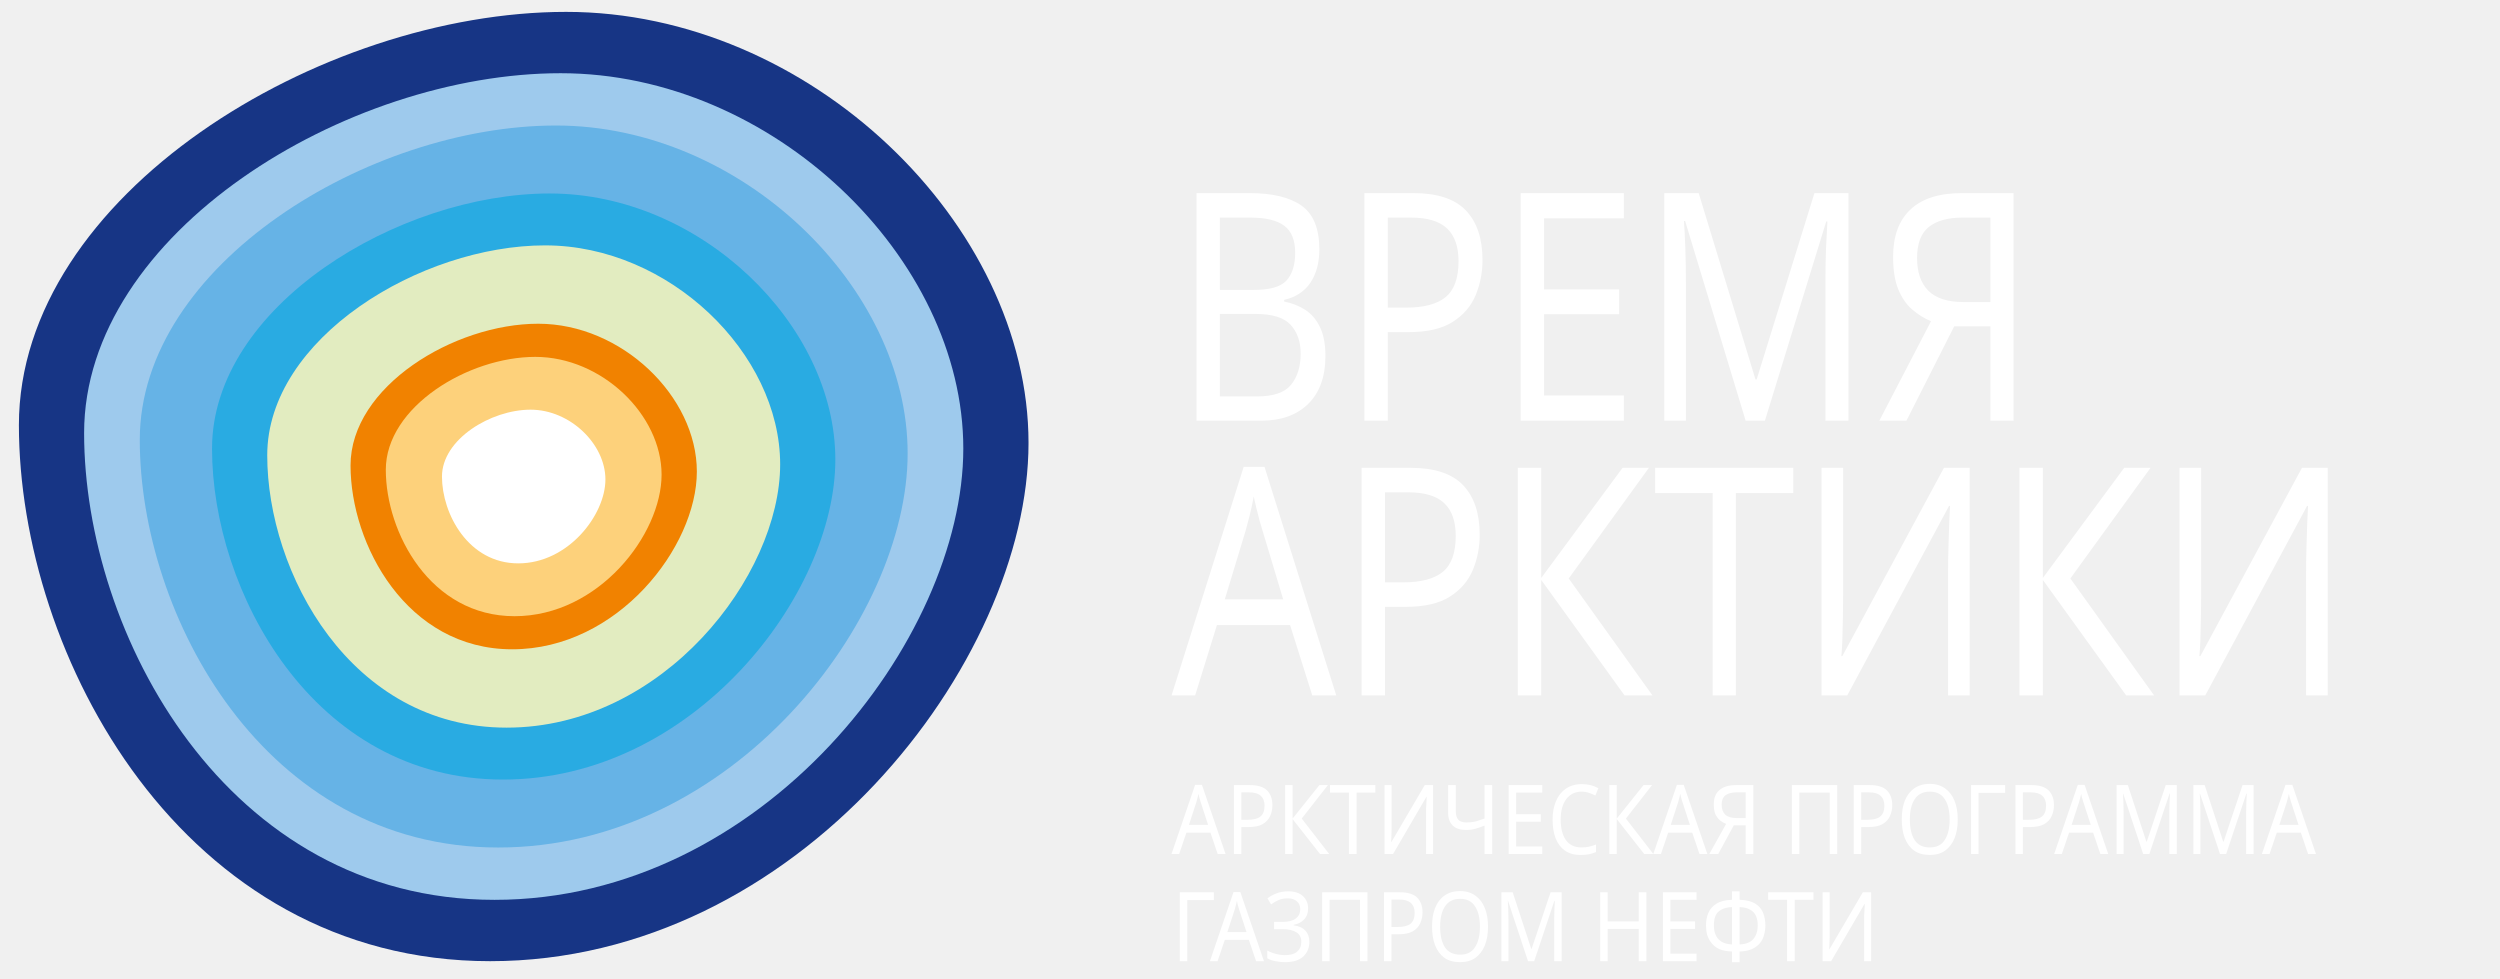
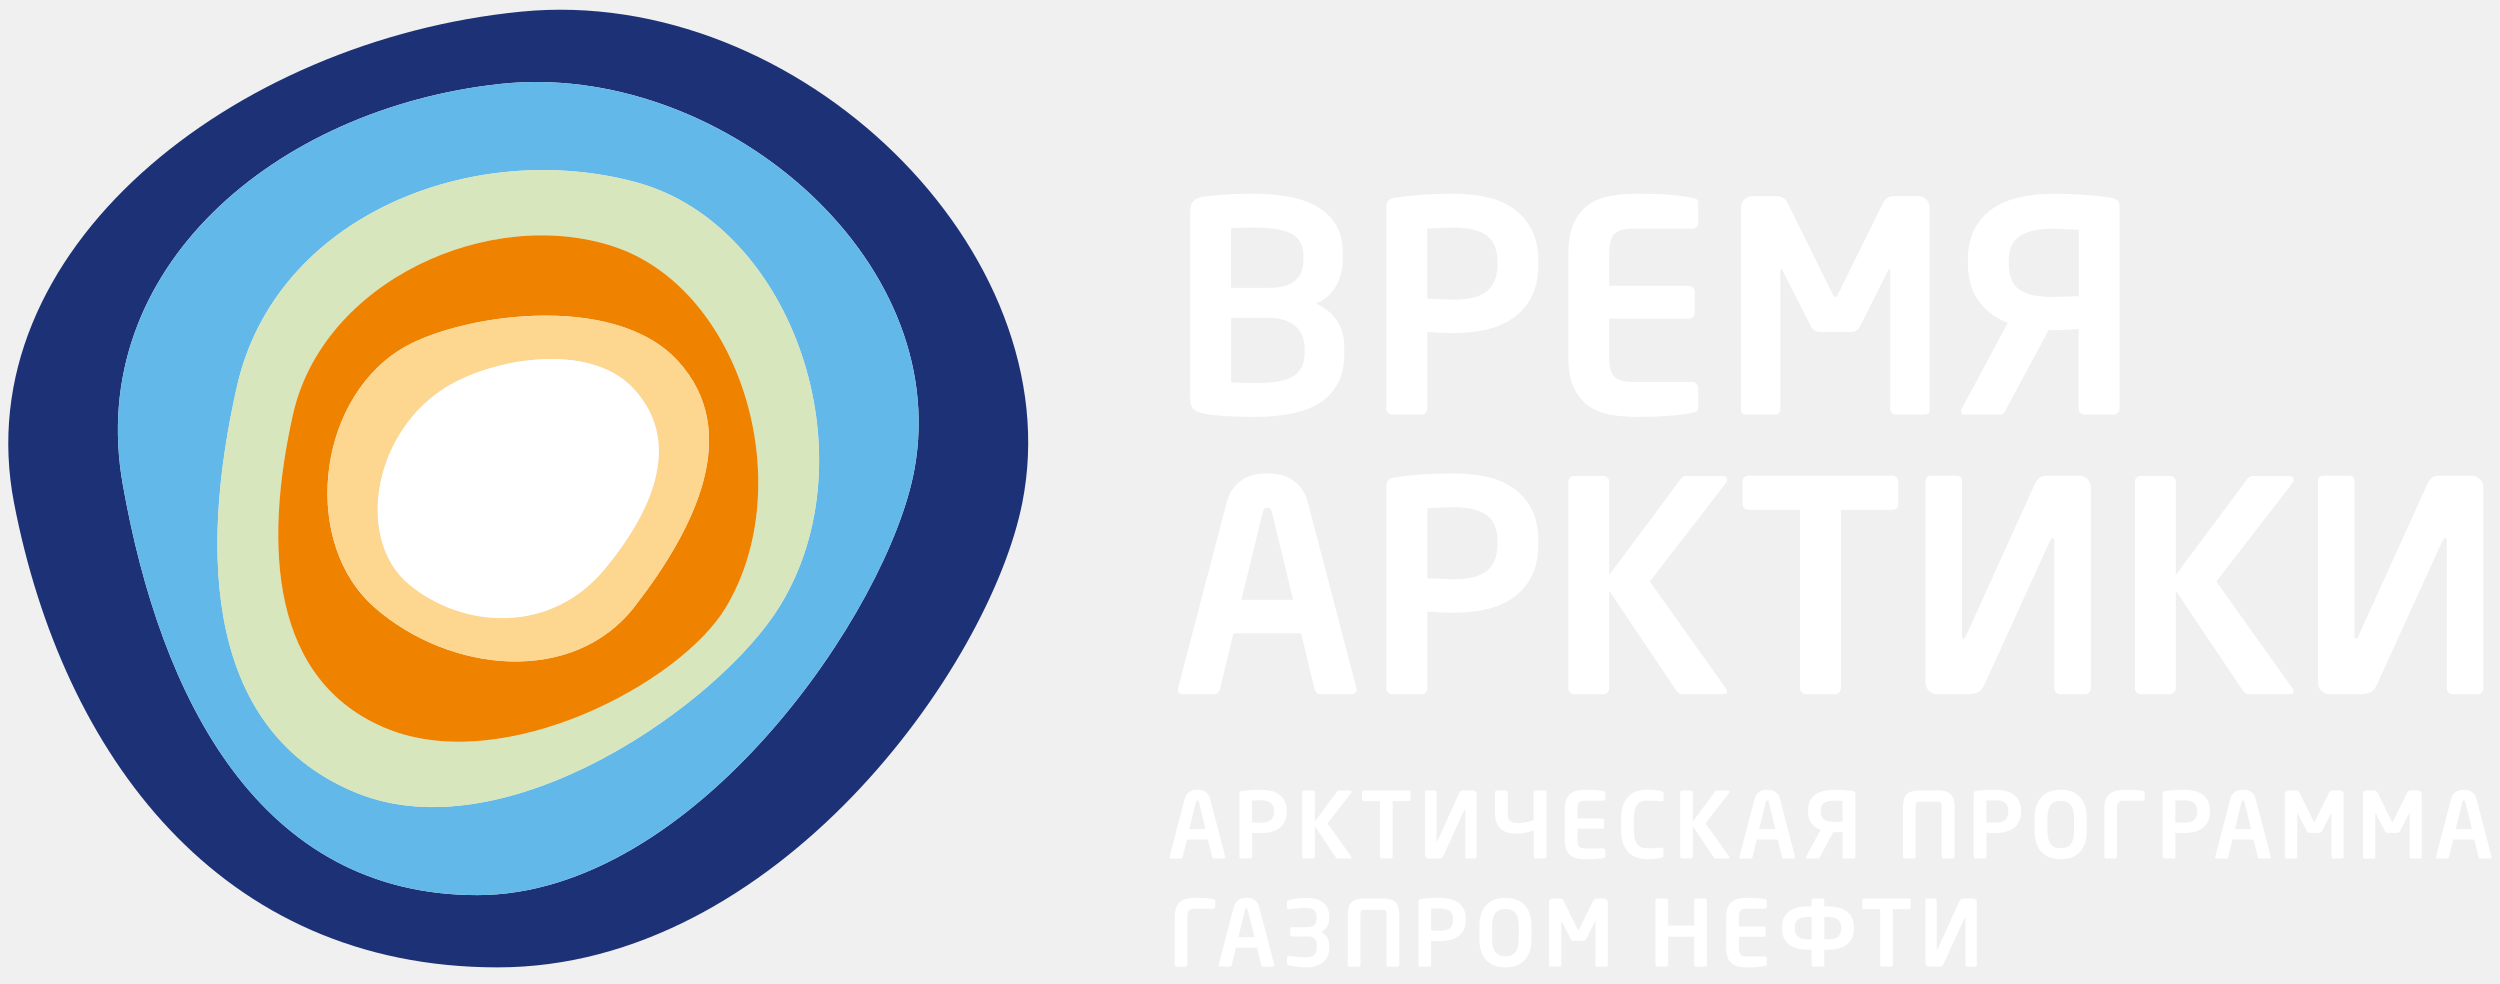
- <svg xmlns="http://www.w3.org/2000/svg" width="161" height="63" viewBox="-1.217 -0.765 161 63" enable-background="new -1.217 -0.765 161 63">
-   <path fill="#173585" d="M35.243 0C50.923 0 65.02 13.665 65.02 27.763c0 14.097-14.817 33.372-34.668 33.372C10.502 61.135 0 41.428 0 26.61S19.42 0 35.243 0z" />
-   <path fill="#9ECAED" d="M34.89 3.95c13.654 0 25.93 11.898 25.93 24.175 0 12.275-12.903 29.06-30.19 29.06-17.286 0-26.43-17.16-26.43-30.062C4.2 14.22 21.11 3.95 34.89 3.95z" />
-   <path fill="#66B3E6" d="M34.588 7.318c11.925 0 22.647 10.394 22.647 21.115S45.965 53.815 30.87 53.815c-15.1 0-23.085-14.988-23.085-26.257s14.77-20.24 26.803-20.24z" />
-   <path fill="#29ABE2" d="M34.197 11.696c9.68 0 18.382 8.437 18.382 17.14 0 8.702-9.147 20.603-21.403 20.603-12.255 0-18.738-12.167-18.738-21.314s11.988-16.43 21.757-16.43z" />
-   <path fill="#E2ECC0" d="M33.898 15.038c7.965 0 15.127 6.942 15.127 14.104 0 7.16-7.527 16.953-17.612 16.953-10.084 0-15.42-10.01-15.42-17.538 0-7.526 9.866-13.52 17.905-13.52z" />
-   <path fill="#F18200" d="M33.447 20.083c5.378 0 10.213 4.687 10.213 9.522S38.578 41.05 31.77 41.05c-6.81 0-10.412-6.76-10.412-11.84s6.662-9.127 12.09-9.127z" />
-   <path fill="#FDD17B" d="M33.256 22.218c4.283 0 8.133 3.732 8.133 7.583s-4.048 9.117-9.47 9.117c-5.422 0-8.29-5.383-8.29-9.43 0-4.048 5.304-7.27 9.626-7.27z" />
-   <path fill="#fff" d="M32.952 25.618c2.54 0 4.82 2.213 4.82 4.495s-2.398 5.403-5.612 5.403-4.914-3.19-4.914-5.59c0-2.398 3.144-4.308 5.706-4.308z" />
-   <text transform="matrix(.81 0 0 1 74.231 26.327)" fill="#fff" font-family="'Geometria-Medium'" font-size="20.537">ВРЕМЯ</text>
-   <text transform="matrix(.877 0 0 1 74.228 54.232)" fill="#fff" font-family="'Geometria-Medium'" font-size="6.218">АРКТИЧЕСКАЯ ПРОГРАММА</text>
-   <text transform="matrix(.877 0 0 1 74.228 61.136)" fill="#fff" font-family="'Geometria-Medium'" font-size="6.218">ГАЗПРОМ НЕФТИ</text>
-   <text transform="matrix(.81 0 0 1 74.231 44.019)" fill="#fff" font-family="'Geometria-Medium'" font-size="20.537">АРКТИКИ</text>
+ <svg xmlns="http://www.w3.org/2000/svg" width="122" height="48" viewBox="-0.405 -0.474 122 48" enable-background="new -0.405 -0.474 122 48">
+   <path fill="#1D3176" d="M25.025.094C10.985 1.476-2.097 11.75.28 24.07c2.37 12.266 10.016 22.664 23.602 22.664 13.587 0 24.01-14.664 25.6-22.664C51.92 11.816 38.543-1.235 25.026.094zm19.193 22.344c-1.242 6.83-10.727 20.77-21.337 20.77S7.434 33.628 5.585 23.16C3.727 12.647 13.054 4.8 24.02 3.62 34.58 2.484 46.123 11.98 44.22 22.438z" />
+   <path fill="#62B9E9" d="M24.02 3.62C13.056 4.8 3.728 12.647 5.584 23.16c1.85 10.47 6.686 20.048 17.297 20.048 10.61 0 20.095-13.94 21.337-20.77C46.122 11.98 34.577 2.484 24.02 3.62zm13.64 25.467c-2.924 4.772-13.32 12.097-20.64 9.142-7.318-2.957-7.755-11.482-5.863-19.844 1.9-8.397 11.602-12.124 19.52-9.954 7.626 2.088 11.46 13.346 6.982 20.655z" />
+   <path fill="#D7E6BC" d="M30.678 8.432c-7.92-2.17-17.622 1.557-19.52 9.954C9.264 26.746 9.7 35.273 17.02 38.23c7.32 2.954 17.715-4.37 20.64-9.143 4.476-7.31.643-18.567-6.982-20.655zm4.326 20.754c-2.23 3.7-10.8 8.212-16.5 5.91-5.7-2.302-6.06-8.893-4.608-15.352 1.458-6.487 9.55-10.182 15.63-8.193 6.236 2.042 9.103 11.623 5.478 17.636z" />
+   <path fill="#EF8300" d="M29.525 11.55c-6.078-1.987-14.17 1.707-15.63 8.194-1.45 6.46-1.09 13.05 4.61 15.353 5.7 2.3 14.268-2.21 16.5-5.91 3.624-6.014.757-15.595-5.48-17.636zm1.042 17.577c-2.994 3.864-9.012 3.256-12.688.05-3.54-3.086-2.9-9.94 1.2-12.563 2.677-1.71 10.42-2.937 13.59.52 3.172 3.454.877 8.145-2.103 11.993z" />
+   <path fill="#FDD690" d="M19.08 16.614c-4.1 2.622-4.738 9.477-1.2 12.562 3.675 3.207 9.692 3.815 12.687-.05 2.98-3.847 5.275-8.538 2.104-11.993-3.17-3.455-10.913-2.23-13.59-.52zm10.028 10.68c-2.65 3.21-6.932 2.92-9.554.748-2.525-2.09-1.86-7.115 1.56-9.46 2.23-1.528 7.205-2.48 9.414-.076 2.207 2.404 1.22 5.59-1.42 8.787z" />
+   <path fill="#fff" d="M21.113 18.583c-3.42 2.344-4.084 7.368-1.56 9.46 2.623 2.172 6.903 2.46 9.555-.75 2.64-3.196 3.627-6.383 1.42-8.787-2.21-2.405-7.182-1.452-9.415.077zM65.197 16.77c0 .576-.103 1.058-.31 1.45-.204.393-.494.71-.87.954-.38.245-.834.422-1.37.53-.534.11-1.136.166-1.804.166-.583 0-1.085-.015-1.51-.043-.425-.028-.748-.067-.967-.115-.24-.047-.413-.12-.523-.222-.11-.102-.165-.285-.165-.553v-9.04c0-.257.05-.44.15-.552.1-.11.266-.184.495-.222.19-.03.497-.06.917-.094.42-.034.912-.05 1.475-.05.65 0 1.244.05 1.783.15.54.1 1.005.264 1.396.494.39.23.693.527.91.896.214.37.32.826.32 1.37v.288c0 .48-.107.91-.326 1.3s-.547.675-.983.867c.437.19.776.467 1.02.824.24.358.362.81.362 1.355v.246zm-1.994-4.762c0-.497-.185-.85-.553-1.06-.368-.212-1.012-.317-1.93-.317-.17 0-.352.004-.538.01-.187.003-.356.01-.51.02v2.912h1.822c.336 0 .612-.036.833-.107.22-.07.395-.17.523-.294.13-.124.22-.27.273-.437.052-.167.078-.342.078-.524v-.202zm.058 4.55c0-.202-.028-.394-.086-.574-.058-.182-.156-.343-.294-.48-.14-.14-.32-.252-.546-.338-.226-.087-.504-.13-.84-.13h-1.82v3.157c.17 0 .372.005.6.015s.42.014.574.014c.46 0 .842-.028 1.148-.085.307-.058.553-.148.738-.273.187-.124.32-.28.402-.467.08-.186.123-.403.123-.652v-.188zM74.666 12.425c0 .63-.11 1.162-.338 1.592-.225.43-.527.777-.906 1.04-.38.264-.817.45-1.315.56-.5.11-1.026.166-1.583.166-.19 0-.413-.008-.662-.02-.248-.016-.455-.027-.618-.037v3.745c0 .078-.026.145-.08.202-.05.057-.116.085-.192.085h-1.435c-.077 0-.144-.028-.2-.085-.06-.058-.088-.124-.088-.2V9.597c0-.144.04-.246.122-.308.082-.063.193-.104.338-.123.374-.057.805-.103 1.293-.136.49-.032.997-.05 1.525-.05.555 0 1.082.053 1.58.16.498.103.938.286 1.315.543.38.26.68.6.905 1.026.227.425.338.953.338 1.585v.13zm-1.995-.13c0-.602-.18-1.03-.536-1.283-.36-.254-.897-.38-1.614-.38-.077 0-.175.002-.294.007-.12.003-.242.01-.366.014l-.352.014c-.11.006-.198.013-.266.02v3.416c.058 0 .146.002.266.007l.373.016.374.014c.12.006.208.008.266.008.774 0 1.327-.144 1.657-.43s.494-.72.494-1.292v-.13zM82.408 19.585c-.044.037-.117.066-.223.086-.115.02-.242.04-.38.065-.14.023-.312.044-.517.064-.206.018-.455.034-.746.05-.292.014-.654.02-1.084.02-.47 0-.904-.038-1.308-.115-.403-.075-.753-.223-1.053-.438-.298-.216-.534-.514-.708-.896-.175-.383-.26-.88-.26-1.492V11.92c0-.612.085-1.108.26-1.49s.41-.683.707-.898c.3-.215.65-.36 1.053-.438.403-.076.84-.114 1.308-.114.43 0 .792.007 1.084.02.29.015.54.03.746.05.205.02.377.042.517.065.138.024.265.046.38.064.105.02.18.048.223.086.043.038.064.11.064.215v.92c0 .076-.03.143-.087.2s-.124.086-.2.086h-2.928c-.42 0-.715.086-.883.26-.167.17-.25.496-.25.975v1.55h3.89c.075 0 .142.03.2.086.057.058.085.125.085.2v1.034c0 .077-.03.144-.087.2s-.124.086-.2.086h-3.89v1.852c0 .48.084.803.25.976.17.173.463.26.884.26h2.928c.076 0 .143.027.2.084.058.06.087.126.087.202v.918c0 .107-.02.18-.064.217zM93.69 19.706c-.047.034-.104.05-.17.05h-1.45c-.066 0-.12-.028-.164-.085-.043-.057-.065-.123-.065-.2v-6.672c0-.096-.013-.144-.042-.144-.01 0-.034.028-.07.087l-1.378 2.74c-.05.076-.113.137-.194.18s-.17.064-.266.064h-1.448c-.096 0-.185-.02-.266-.064-.082-.043-.146-.104-.193-.18l-1.393-2.74c-.04-.058-.063-.086-.072-.086-.027 0-.043.048-.043.144v6.672c0 .077-.02.144-.064.2-.042.058-.097.086-.163.086h-1.45c-.066 0-.124-.016-.17-.05-.05-.033-.073-.088-.073-.165V9.67c0-.162.054-.3.164-.41.11-.11.246-.164.41-.164h1.176c.115 0 .22.03.315.093.095.062.166.145.215.25L89 13.83c.038.067.066.118.086.15s.043.052.072.052.053-.018.07-.05c.022-.034.05-.085.088-.15l2.166-4.392c.048-.105.12-.188.215-.252.096-.062.2-.093.316-.093h1.176c.162 0 .298.055.41.165.108.11.163.247.163.408v9.872c0 .078-.024.133-.072.166zM95.298 19.585c0-.05.01-.087.03-.115l2.25-4.19c-.597-.23-1.07-.583-1.423-1.062s-.527-1.1-.527-1.865v-.128c0-.613.112-1.128.338-1.543.225-.416.525-.75.903-.998.377-.248.814-.428 1.312-.537.496-.11 1.023-.165 1.578-.165.525 0 1.033.017 1.52.05.487.033.92.08 1.292.136.143.02.255.06.336.123.082.063.123.165.123.31v9.87c0 .078-.028.145-.085.202-.06.057-.125.085-.2.085h-1.437c-.076 0-.14-.028-.193-.085-.053-.058-.08-.124-.08-.2v-3.89c-.16.01-.365.02-.613.036s-.467.02-.658.02h-.2l-2.057 3.833c-.038.078-.077.145-.114.202-.04.057-.096.085-.173.085h-1.75c-.114 0-.172-.058-.172-.172zm2.325-7.232c0 .63.172 1.066.515 1.307.343.238.886.357 1.628.357.06 0 .146-.002.266-.006l.37-.015.373-.014c.118-.004.206-.007.264-.007v-3.228c-.068-.01-.155-.017-.265-.02l-.35-.016-.365-.016c-.12-.005-.217-.007-.294-.007-.714 0-1.248.12-1.605.36-.358.236-.536.63-.536 1.176v.13zM65.8 33.158c0 .077-.025.137-.072.18-.05.044-.11.064-.187.064h-1.52c-.066 0-.125-.023-.173-.07-.048-.05-.08-.107-.1-.174l-.66-2.727h-3.3l-.66 2.728c-.02.066-.053.124-.1.173-.05.05-.106.072-.174.072h-1.52c-.078 0-.14-.02-.187-.065-.048-.042-.07-.102-.07-.18 0-.008 0-.018.005-.027s.008-.024.008-.043l2.353-8.996c.087-.334.212-.597.374-.788.163-.19.337-.338.524-.438.187-.1.377-.166.573-.194.196-.028.372-.043.525-.043s.327.015.524.043c.194.028.386.094.572.194.187.1.36.246.523.438s.287.454.373.79l2.353 8.995c0 .02.003.033.01.043.007.01.01.02.01.028zm-4.133-8.623c-.02-.086-.043-.146-.072-.18-.027-.032-.08-.05-.157-.05s-.13.018-.157.05c-.028.034-.052.094-.07.18l-1.034 4.26H62.7l-1.033-4.26zM74.666 26.07c0 .632-.11 1.162-.338 1.593-.225.43-.526.777-.906 1.04-.38.264-.817.45-1.315.56-.5.11-1.026.165-1.583.165-.19 0-.412-.007-.662-.02-.248-.016-.455-.026-.617-.037v3.746c0 .077-.027.144-.08.2-.052.058-.117.087-.193.087h-1.435c-.077 0-.144-.03-.2-.086-.06-.058-.088-.124-.088-.2v-9.872c0-.144.04-.246.122-.31s.193-.102.338-.12c.374-.06.805-.104 1.293-.138.49-.032.998-.05 1.525-.05.555 0 1.082.054 1.58.158.5.105.938.287 1.315.545.38.26.68.6.907 1.025.225.426.336.955.336 1.586v.13zm-1.995-.13c0-.602-.18-1.03-.536-1.283-.36-.254-.897-.38-1.614-.38-.077 0-.175.002-.294.007l-.366.015c-.124.003-.24.01-.352.014s-.198.012-.265.02v3.416c.057 0 .145.003.265.008l.373.015.374.014c.12.005.208.008.266.008.774 0 1.327-.144 1.657-.43.33-.29.494-.72.494-1.293v-.13zM83.878 33.273c0 .086-.072.13-.216.13H81.74c-.152 0-.262-.054-.33-.158l-3.285-4.893v4.763c0 .077-.028.144-.086.2-.06.058-.126.087-.202.087h-1.42c-.077 0-.144-.03-.2-.086-.06-.058-.087-.124-.087-.2V23.028c0-.077.03-.143.087-.195.058-.052.124-.08.2-.08h1.42c.077 0 .144.028.202.08.057.053.085.118.085.194v4.56l3.516-4.72c.038-.047.085-.078.137-.093.053-.014.117-.02.194-.02h1.637c.18 0 .272.057.272.172 0 .065-.035.143-.103.228l-3.672 4.75 3.7 5.193c.048.078.073.135.073.173zM92.142 24.334c-.057.048-.125.072-.2.072h-2.51v8.71c0 .076-.03.143-.087.2-.06.057-.125.086-.2.086h-1.422c-.077 0-.144-.03-.2-.086-.058-.058-.087-.124-.087-.2v-8.71h-2.51c-.078 0-.146-.024-.202-.072-.057-.047-.086-.11-.086-.187v-1.133c0-.076.03-.142.086-.194.057-.052.124-.08.2-.08h7.017c.077 0 .146.028.202.08.057.053.086.118.086.194v1.133c0 .078-.03.14-.086.187zM93.562 23.015c0-.182.092-.273.273-.273h1.234c.18 0 .27.092.27.273v7.547c0 .086.023.13.072.13.047 0 .086-.04.115-.115L98.87 23.2c.086-.19.175-.313.265-.372.092-.057.213-.086.367-.086h1.55c.16 0 .298.056.408.166.11.11.165.246.165.408v9.8c0 .077-.03.144-.086.2-.06.058-.126.087-.202.087h-1.22c-.077 0-.142-.03-.193-.086-.053-.058-.08-.124-.08-.2v-7.218c0-.077-.022-.116-.07-.116-.048 0-.09.04-.13.115l-3.185 6.986c-.116.26-.247.41-.395.45-.148.046-.31.066-.48.066h-1.45c-.162 0-.3-.056-.408-.164-.11-.11-.166-.247-.166-.41v-9.813zM111.526 33.273c0 .086-.07.13-.215.13h-1.922c-.152 0-.263-.054-.33-.158l-3.285-4.893v4.763c0 .077-.03.144-.086.2-.058.058-.125.087-.2.087h-1.42c-.078 0-.146-.03-.202-.086-.057-.058-.086-.124-.086-.2V23.028c0-.077.028-.143.085-.195.057-.052.124-.08.2-.08h1.42c.077 0 .145.028.202.08.057.053.086.118.086.194v4.56l3.516-4.72c.036-.047.082-.078.134-.093.053-.014.117-.02.194-.02h1.636c.182 0 .272.057.272.172 0 .065-.034.143-.1.228l-3.673 4.75 3.7 5.193c.048.078.073.135.073.173zM112.717 23.015c0-.182.09-.273.272-.273h1.233c.182 0 .272.092.272.273v7.547c0 .086.023.13.07.13.05 0 .087-.04.116-.115l3.345-7.376c.086-.19.174-.313.265-.372.09-.057.213-.086.366-.086h1.55c.162 0 .298.056.41.166.108.11.163.246.163.408v9.8c0 .077-.03.144-.087.2-.057.058-.125.087-.2.087h-1.22c-.078 0-.142-.03-.194-.086-.054-.058-.08-.124-.08-.2v-7.218c0-.077-.023-.116-.072-.116-.047 0-.09.04-.13.115l-3.185 6.986c-.114.26-.246.41-.395.45-.147.046-.308.066-.48.066h-1.45c-.16 0-.298-.056-.407-.164-.11-.11-.164-.247-.164-.41v-9.813zM59.387 41.347c0 .023-.008.042-.022.056-.015.014-.034.02-.06.02h-.473c-.02 0-.038-.007-.054-.022-.014-.013-.024-.03-.03-.052l-.207-.85h-1.027l-.206.85c-.006.02-.017.04-.032.053-.014.017-.032.023-.054.023h-.473c-.023 0-.042-.006-.057-.02-.016-.014-.023-.032-.023-.056 0-.004 0-.006.002-.01v-.013l.734-2.804c.027-.104.065-.186.117-.246.05-.06.105-.104.164-.137.058-.03.118-.05.18-.06.06-.01.114-.014.162-.014s.103.005.164.014c.062.01.12.03.178.06.06.032.113.078.164.137.05.06.09.142.116.246l.733 2.804c0 .006.002.01.003.014.004.003.004.005.004.01zM58.1 38.66c-.006-.027-.013-.046-.022-.058-.01-.01-.025-.015-.05-.015-.023 0-.04.005-.05.015-.008.012-.015.03-.02.057l-.323 1.327h.787L58.1 38.66zM62.387 39.138c0 .196-.035.362-.105.496s-.164.243-.282.325c-.117.08-.255.14-.41.173s-.32.052-.493.052c-.06 0-.128-.003-.206-.007-.077-.005-.142-.01-.19-.012v1.166c0 .024-.01.045-.026.063s-.037.026-.06.026h-.448c-.024 0-.045-.007-.063-.025s-.026-.04-.026-.063v-3.075c0-.045.012-.076.037-.096.026-.02.06-.03.105-.037.116-.018.25-.032.403-.043.152-.01.31-.016.474-.016.173 0 .338.017.492.05.155.032.292.088.41.17.117.08.212.187.28.318.07.133.106.298.106.495v.04zm-.622-.04c0-.188-.056-.32-.166-.4-.114-.08-.28-.12-.505-.12l-.092.004c-.037 0-.074.004-.113.005l-.11.004-.082.008v1.064c.017 0 .045 0 .082.002l.116.004.117.005.082.003c.242 0 .414-.045.516-.134.105-.09.155-.225.155-.403v-.042zM65.557 41.383c0 .025-.022.04-.067.04h-.6c-.047 0-.082-.017-.102-.05l-1.024-1.524v1.482c0 .024-.01.045-.026.063s-.04.026-.063.026h-.443c-.023 0-.045-.007-.063-.025s-.028-.04-.028-.063V38.19c0-.024.01-.045.027-.06.017-.018.038-.025.062-.025h.443c.023 0 .045.008.063.024.018.015.026.035.026.06v1.42l1.096-1.47c.012-.015.026-.024.042-.03.017-.003.037-.005.06-.005h.51c.058 0 .086.018.086.053 0 .02-.01.044-.03.07l-1.146 1.48 1.153 1.62c.015.025.022.042.022.055zM68.4 38.597c-.018.015-.038.022-.063.022h-.78v2.712c0 .024-.01.045-.028.063s-.04.026-.064.026h-.443c-.023 0-.043-.007-.062-.025s-.025-.04-.025-.063V38.62h-.783c-.023 0-.045-.01-.063-.023s-.028-.034-.028-.06v-.352c0-.024.01-.044.027-.06.017-.017.038-.026.062-.026h2.186c.024 0 .045.01.063.024.02.017.028.036.028.06v.354c0 .025-.01.044-.028.06zM69.142 38.186c0-.057.03-.086.086-.086h.385c.057 0 .084.03.084.086v2.352c0 .026.008.04.022.04s.025-.012.035-.035l1.042-2.3c.026-.06.054-.098.083-.114.027-.02.066-.03.113-.03h.482c.05 0 .094.02.13.054.032.034.05.076.05.127v3.054c0 .024-.01.045-.027.063s-.04.026-.063.026h-.38c-.024 0-.044-.008-.06-.026-.018-.02-.025-.04-.025-.063v-2.248c0-.023-.008-.035-.022-.035s-.028.013-.04.036l-.992 2.177c-.035.08-.077.128-.123.142-.047.014-.096.02-.15.02h-.45c-.052 0-.095-.017-.128-.052-.035-.033-.053-.076-.053-.127v-3.06zM72.576 38.13c.02-.02.04-.03.063-.03h.442c.023 0 .045.01.063.03.018.02.027.04.027.064v1.024c0 .098.01.178.032.238.022.062.058.11.106.143.047.034.105.058.176.07s.152.022.25.022c.117 0 .242-.016.374-.045.13-.03.24-.062.33-.1v-1.353c0-.023.01-.046.028-.064.018-.02.037-.03.063-.03h.442c.024 0 .045.01.063.03.02.02.027.04.027.064v3.138c0 .024-.01.045-.027.063-.018.02-.038.026-.063.026h-.44c-.026 0-.046-.007-.064-.025-.02-.02-.027-.04-.027-.063v-1.287c-.092.04-.214.076-.366.112-.15.035-.318.054-.5.054-.186 0-.343-.024-.473-.075s-.233-.12-.315-.21c-.082-.09-.142-.195-.18-.315-.037-.12-.055-.25-.055-.387v-1.028c0-.024.01-.047.026-.065zM77.912 41.37c-.013.01-.035.02-.068.025l-.12.02c-.042.008-.096.016-.16.02-.063.007-.142.012-.23.018-.093.004-.204.007-.34.007-.145 0-.28-.014-.406-.037s-.235-.07-.33-.136c-.09-.066-.165-.16-.22-.28-.054-.118-.08-.273-.08-.464v-1.56c0-.192.026-.347.08-.466.055-.12.13-.213.22-.28.095-.066.204-.112.33-.137.126-.022.26-.035.407-.035.135 0 .246.003.338.007.09.005.168.01.232.016.063.006.117.013.16.02l.12.022c.032.006.055.015.067.026.014.012.02.034.02.066v.286c0 .024-.008.045-.025.063-.018.02-.04.027-.063.027h-.912c-.132 0-.224.026-.275.08-.053.054-.078.155-.078.305v.482h1.21c.024 0 .045.01.063.027.018.02.026.04.026.064v.322c0 .023-.01.045-.027.063-.02.017-.04.025-.063.025h-1.21v.577c0 .148.024.25.077.304.052.053.144.08.275.08h.912c.023 0 .045.01.063.027.018.018.026.038.026.063v.286c0 .032-.008.054-.02.067zM80.75 41.353c-.02.014-.043.024-.072.034-.018.007-.048.012-.092.02-.043.008-.096.016-.158.022-.063.007-.133.014-.21.02-.077.006-.16.01-.246.01-.134 0-.276-.02-.425-.06-.148-.038-.285-.108-.408-.21-.124-.105-.226-.244-.307-.42-.08-.176-.122-.402-.122-.68v-.657c0-.28.042-.51.123-.687.08-.177.183-.315.306-.417.122-.104.26-.172.407-.21.148-.037.29-.056.425-.056.086 0 .17.004.245.01.078.006.148.013.21.02.064.007.116.016.16.024.043.01.073.016.09.018.03.01.055.02.073.034.018.013.026.036.026.07v.298c0 .027-.007.05-.02.068-.014.017-.036.026-.07.026h-.01l-.14-.012c-.055-.004-.115-.008-.176-.01l-.193-.01s-.13-.005-.188-.005c-.097 0-.185.014-.263.043-.08.027-.146.073-.203.138s-.102.15-.135.258c-.032.107-.05.24-.05.397v.658c0 .155.018.286.05.394.032.107.077.193.134.26.057.065.124.112.203.142.078.027.166.04.262.04.058 0 .12 0 .187-.003l.193-.01c.06 0 .12-.005.176-.01l.14-.012h.01c.034 0 .057.01.07.027.013.018.02.04.02.067v.3c0 .034-.01.058-.026.07zM84 41.383c0 .025-.022.04-.067.04h-.6c-.046 0-.08-.017-.103-.05l-1.023-1.524v1.482c0 .024-.01.045-.027.063s-.04.026-.063.026h-.442c-.024 0-.045-.007-.063-.025-.02-.02-.027-.04-.027-.063V38.19c0-.024.01-.045.027-.06.018-.018.038-.025.063-.025h.442c.023 0 .045.008.063.024.018.015.027.035.027.06v1.42l1.096-1.47c.012-.015.025-.024.042-.03.017-.003.036-.005.062-.005h.51c.056 0 .084.018.084.053 0 .02-.01.044-.03.07l-1.145 1.48 1.153 1.62c.014.025.022.042.022.055zM87.196 41.347c0 .023-.007.042-.022.056-.015.014-.033.02-.06.02h-.472c-.02 0-.04-.007-.055-.022-.016-.013-.025-.03-.03-.052l-.206-.85h-1.028l-.205.85c-.006.02-.017.04-.03.053-.016.017-.034.023-.054.023h-.475c-.024 0-.043-.006-.06-.02-.013-.014-.02-.032-.02-.056 0-.004 0-.006.002-.01.002-.003.002-.007.002-.013l.733-2.804c.026-.104.065-.186.116-.246.052-.06.106-.104.164-.137.058-.03.118-.05.18-.06s.114-.014.163-.014c.047 0 .102.005.162.014.06.01.12.03.18.06.057.032.11.078.162.137.05.06.09.142.116.246l.732 2.804c0 .006 0 .01.003.014.002.003.003.005.003.01zM85.91 38.66c-.008-.027-.015-.046-.023-.058-.01-.01-.026-.015-.05-.015-.024 0-.04.005-.05.015-.008.012-.016.03-.02.057l-.323 1.327h.787l-.32-1.328zM87.724 41.37c0-.017.002-.028.008-.038l.702-1.305c-.187-.07-.333-.182-.444-.33-.11-.15-.164-.343-.164-.582v-.04c0-.19.035-.35.105-.48.07-.13.165-.232.282-.31.118-.08.255-.134.41-.17.154-.033.318-.05.492-.05.163 0 .32.004.473.015s.287.025.402.043c.044.006.08.02.104.038s.04.052.04.097v3.075c0 .024-.01.045-.028.063s-.04.026-.063.026h-.446c-.024 0-.045-.007-.06-.025-.02-.02-.026-.04-.026-.063v-1.21l-.19.01c-.076.005-.145.008-.205.008h-.062l-.642 1.192c-.01.024-.022.045-.034.063s-.03.026-.055.026h-.544c-.034.002-.052-.016-.052-.05zm.724-2.255c0 .197.053.333.16.407.106.074.276.11.507.11.02 0 .046 0 .084-.002l.114-.003.115-.005c.036-.002.063-.002.08-.002v-1.006c-.02-.004-.046-.006-.08-.007l-.11-.006c-.04 0-.076 0-.113-.003l-.092-.002c-.223 0-.39.037-.5.112-.11.074-.167.196-.167.366v.042zM94.97 41.332c0 .024-.008.045-.025.063-.02.02-.04.026-.063.026h-.442c-.023 0-.045-.007-.063-.025s-.027-.04-.027-.063V38.87c0-.087-.014-.145-.04-.176-.026-.03-.077-.044-.147-.044h-.895c-.072 0-.12.015-.147.044-.025.03-.04.09-.04.175v2.462c0 .024-.01.045-.026.063s-.038.026-.063.026h-.44c-.024 0-.045-.007-.063-.025-.02-.02-.027-.04-.027-.063V38.87c0-.27.063-.464.188-.586.125-.123.332-.185.62-.185h.896c.29 0 .496.06.62.184.126.122.19.317.19.585v2.462zM98.22 39.138c0 .196-.034.362-.105.496-.07.134-.163.243-.28.325-.12.08-.257.14-.41.173-.157.034-.32.052-.494.052-.06 0-.128-.003-.205-.007-.078-.005-.143-.01-.193-.012v1.166c0 .024-.008.045-.024.063s-.036.026-.06.026H96c-.025 0-.045-.007-.063-.025-.018-.02-.026-.04-.026-.063v-3.075c0-.045.014-.076.04-.096s.06-.03.104-.037c.116-.018.25-.032.403-.043s.31-.016.475-.016c.173 0 .336.017.492.05.156.032.292.088.41.17.118.08.212.187.28.318.072.133.107.298.107.495v.04zm-.62-.04c0-.188-.056-.32-.168-.4-.11-.08-.28-.12-.503-.12-.024 0-.056.002-.093.004-.037 0-.075.004-.114.005l-.11.004-.082.008v1.064c.02 0 .046 0 .083.002l.117.004.115.005.084.003c.24 0 .413-.045.515-.134.104-.09.154-.225.154-.403v-.042zM101.43 40.063c0 .247-.03.46-.095.635-.064.177-.152.32-.266.432s-.25.194-.403.247c-.154.055-.324.082-.508.082-.187 0-.356-.028-.51-.083-.155-.053-.288-.136-.402-.247-.113-.11-.202-.255-.266-.432-.063-.176-.097-.388-.097-.635v-.603c0-.244.033-.455.097-.633.063-.177.152-.322.266-.434.114-.112.247-.194.4-.25.155-.053.325-.08.51-.08s.355.027.51.08c.153.056.288.138.4.25.114.11.202.257.267.434.063.178.096.39.096.633v.603zm-.62-.603c0-.298-.054-.516-.16-.65-.105-.136-.27-.203-.49-.203-.222 0-.386.067-.492.203-.106.135-.158.353-.158.65v.604c0 .298.052.515.158.65s.27.203.492.203c.22 0 .385-.067.49-.203.106-.136.16-.353.16-.65v-.604zM102.907 41.332c0 .024-.01.045-.028.063-.02.02-.038.026-.064.026h-.44c-.024 0-.046-.007-.064-.025s-.026-.04-.026-.063v-2.35c0-.192.026-.347.08-.466s.128-.213.22-.28c.094-.066.203-.112.33-.137.125-.023.26-.036.406-.036.135 0 .247.003.338.007.092.006.168.01.232.017s.118.013.16.02l.12.022c.032.005.056.014.067.025.014.012.02.034.02.066v.287c0 .024-.01.045-.027.063-.018.018-.04.026-.063.026h-.912c-.13 0-.223.026-.274.08-.053.054-.078.155-.078.305v2.352zM107.44 39.138c0 .196-.035.362-.105.496s-.164.243-.282.325c-.118.08-.256.14-.41.173-.156.034-.32.052-.493.052-.06 0-.128-.003-.206-.007-.078-.005-.143-.01-.193-.012v1.166c0 .024-.007.045-.022.063-.018.02-.037.026-.06.026h-.448c-.025 0-.045-.007-.063-.025-.02-.02-.027-.04-.027-.063v-3.075c0-.045.013-.076.04-.096.022-.02.06-.03.103-.037.117-.018.252-.032.404-.043s.31-.016.475-.016c.173 0 .336.017.492.05.156.032.292.088.41.17.118.08.212.187.282.318.07.133.105.298.105.495v.04zm-.622-.04c0-.188-.055-.32-.167-.4-.11-.08-.28-.12-.502-.12l-.092.004c-.038 0-.076.004-.114.005l-.11.004-.082.008v1.064c.018 0 .045 0 .083.002l.116.004.114.005.084.003c.242 0 .414-.045.516-.134.104-.09.154-.225.154-.403v-.042zM110.413 41.347c0 .023-.007.042-.022.056-.013.014-.032.02-.058.02h-.473c-.022 0-.04-.007-.056-.022-.014-.013-.025-.03-.03-.052l-.206-.85h-1.03l-.204.85c-.006.02-.017.04-.03.053-.016.017-.034.023-.054.023h-.475c-.023 0-.043-.006-.06-.02-.013-.014-.02-.032-.02-.056 0-.004 0-.006.002-.01.002-.003.002-.007.002-.013l.732-2.804c.027-.104.065-.186.116-.246.05-.06.105-.104.163-.137.06-.03.12-.05.18-.06.062-.01.116-.014.164-.014.047 0 .102.005.163.014.06.01.12.03.18.06.058.032.11.078.162.137.05.06.088.142.115.246l.733 2.804c0 .006 0 .01.003.014.002.003.003.005.003.01zm-1.288-2.688c-.007-.027-.014-.046-.022-.058-.01-.01-.025-.015-.05-.015-.023 0-.04.005-.05.015-.008.012-.016.03-.02.057l-.323 1.327h.787l-.322-1.328zM113.95 41.407c-.015.01-.033.015-.054.015h-.452c-.02 0-.038-.008-.052-.026-.013-.02-.02-.04-.02-.063v-2.077c0-.03-.004-.045-.014-.045-.003 0-.01.01-.02.027l-.43.854c-.017.025-.036.044-.062.057-.025.015-.053.02-.083.02h-.45c-.03 0-.06-.005-.084-.02-.026-.013-.046-.03-.062-.056l-.434-.853c-.012-.018-.02-.026-.02-.026-.01 0-.015.015-.015.046v2.077c0 .024-.008.045-.022.063s-.03.026-.052.026h-.45c-.022 0-.04-.005-.054-.015-.016-.01-.023-.028-.023-.052V38.28c0-.052.017-.094.052-.128.033-.035.076-.053.127-.053h.365c.036 0 .068.01.1.03.028.018.05.045.065.077l.676 1.368c.012.02.02.037.027.047.006.01.012.015.02.015.01 0 .018-.004.022-.015.007-.01.016-.026.027-.047l.676-1.368c.015-.032.037-.06.066-.078.03-.02.063-.03.098-.03h.367c.05 0 .093.017.126.052.035.034.053.076.053.127v3.075c.002.024-.006.04-.02.052zM117.76 41.407c-.017.01-.034.015-.056.015h-.45c-.022 0-.04-.008-.052-.026-.015-.02-.02-.04-.02-.063v-2.077c0-.03-.005-.045-.014-.045-.003 0-.01.01-.022.027l-.43.854c-.015.025-.035.044-.06.057-.025.015-.054.02-.083.02h-.45c-.03 0-.06-.005-.084-.02-.026-.013-.047-.03-.06-.056l-.436-.853c-.013-.018-.02-.026-.022-.026-.01 0-.014.015-.014.046v2.077c0 .024-.006.045-.02.063s-.03.026-.052.026h-.452c-.02 0-.038-.005-.053-.015-.015-.01-.02-.028-.02-.052V38.28c0-.052.016-.094.05-.128.034-.035.077-.053.128-.053h.366c.036 0 .07.01.1.03.028.018.05.045.065.077l.675 1.368c.012.02.02.037.027.047.006.01.014.015.02.015.01 0 .02-.004.024-.015.006-.01.015-.026.025-.047l.677-1.368c.016-.032.037-.06.067-.078.03-.02.062-.03.1-.03h.365c.05 0 .092.017.127.052.033.034.05.076.05.127v3.075c.004.024-.004.04-.018.052zM121.188 41.347c0 .023-.008.042-.022.056-.016.014-.035.02-.06.02h-.473c-.02 0-.04-.007-.054-.022-.017-.013-.026-.03-.032-.052l-.207-.85h-1.026l-.206.85c-.005.02-.017.04-.03.053-.016.017-.033.023-.055.023h-.473c-.025 0-.043-.006-.06-.02s-.02-.032-.02-.056c0-.004 0-.006.002-.01l.002-.013.732-2.804c.027-.104.066-.186.116-.246.052-.06.106-.104.163-.137.06-.03.12-.05.18-.06s.115-.014.164-.014c.046 0 .1.005.16.014.062.01.122.03.18.06.058.032.112.078.163.137.05.06.09.142.115.246l.734 2.804c0 .006 0 .01.002.014.003.003.004.005.004.01zM119.9 38.66c-.006-.027-.014-.046-.023-.058-.008-.01-.025-.015-.047-.015-.025 0-.04.005-.05.015-.01.012-.017.03-.022.057l-.322 1.327h.787l-.323-1.328zM57.54 46.61c0 .022-.008.044-.026.062-.02.018-.04.026-.063.026h-.44c-.024 0-.045-.01-.063-.026s-.027-.04-.027-.063v-2.353c0-.19.027-.346.08-.465.055-.12.13-.212.222-.28.093-.066.203-.112.328-.136.125-.024.262-.035.408-.035.134 0 .246.002.337.008.09.003.168.01.232.015.063.006.118.013.16.02.044.008.083.015.12.02.033.006.055.016.07.027s.02.034.02.067v.286c0 .023-.01.045-.028.062-.02.02-.04.027-.064.027h-.912c-.13 0-.223.026-.275.08-.053.055-.08.155-.08.305v2.352zM61.78 46.622c0 .024-.01.044-.022.057-.016.013-.035.02-.06.02h-.474c-.02 0-.038-.008-.053-.022-.015-.016-.024-.034-.03-.055l-.206-.848h-1.028l-.205.848c-.005.02-.016.04-.03.055-.015.015-.033.02-.054.02h-.474c-.023 0-.042-.005-.058-.02-.015-.012-.022-.03-.022-.056 0-.003 0-.006.002-.008.002-.003.002-.008.002-.014l.733-2.804c.026-.104.065-.186.116-.245.05-.06.105-.104.163-.136.058-.032.117-.052.178-.06.06-.01.115-.014.163-.014s.104.003.164.013c.062.01.12.028.178.06.06.032.113.078.164.138s.09.143.117.246l.732 2.804c0 .006 0 .01.002.014.002.002.002.005.002.008zm-1.29-2.685c-.005-.028-.012-.046-.02-.057-.01-.01-.026-.016-.05-.016-.023 0-.04.005-.05.016-.008.01-.015.028-.02.057l-.323 1.327h.787l-.323-1.327zM64.378 46.2c-.057.12-.137.22-.236.3-.1.078-.22.138-.355.177-.137.038-.285.058-.442.058-.167 0-.32-.01-.458-.03-.14-.02-.273-.05-.4-.082-.023-.006-.044-.016-.06-.028-.02-.013-.026-.032-.026-.056v-.278c0-.023.01-.044.024-.058.014-.016.033-.022.058-.022h.01c.178.018.34.032.48.045.14.012.266.018.373.018.182 0 .31-.04.387-.12.075-.078.114-.196.114-.354v-.093c0-.06-.006-.116-.017-.17-.01-.054-.032-.1-.063-.144-.032-.04-.074-.075-.128-.1-.055-.025-.123-.038-.207-.038h-.79c-.058 0-.086-.028-.086-.085v-.28c0-.06.028-.087.085-.087h.79c.085 0 .153-.012.207-.036.053-.023.095-.056.127-.096.03-.04.052-.085.062-.138.01-.053.016-.107.016-.168v-.07c0-.057-.007-.11-.02-.163-.014-.052-.04-.098-.076-.136-.037-.04-.09-.07-.155-.095-.065-.024-.15-.036-.25-.036-.08 0-.15 0-.213.004l-.186.012c-.063.004-.13.012-.2.02-.072.01-.158.02-.256.027h-.01c-.023 0-.043-.008-.057-.022-.016-.015-.023-.033-.023-.058v-.277c0-.023.008-.043.025-.057.017-.013.037-.022.06-.028.128-.033.263-.06.4-.08s.292-.03.46-.03c.16 0 .31.016.445.047.138.034.256.086.355.16.1.07.18.167.235.283.056.117.085.26.085.43v.07c0 .16-.033.292-.1.4s-.162.196-.285.262c.125.068.22.164.287.283.064.12.098.253.098.396v.094c0 .166-.028.31-.087.43zM67.873 46.61c0 .022-.01.044-.026.062-.02.018-.038.026-.063.026h-.44c-.025 0-.046-.01-.064-.026s-.027-.04-.027-.063v-2.465c0-.087-.014-.145-.04-.174-.026-.028-.076-.044-.147-.044h-.895c-.07 0-.12.016-.146.045s-.04.088-.04.175v2.464c0 .022-.01.044-.027.062s-.038.026-.063.026h-.443c-.022 0-.042-.01-.06-.026s-.027-.04-.027-.063v-2.465c0-.268.062-.463.188-.586.126-.123.333-.184.622-.184h.895c.29 0 .496.06.62.183.126.122.19.317.19.585v2.464zM71.124 44.415c0 .195-.035.36-.105.494-.072.135-.166.242-.283.324-.12.082-.256.14-.41.174-.155.034-.32.052-.494.052-.06 0-.127-.002-.205-.007l-.193-.01v1.166c0 .022-.008.044-.023.062-.018.018-.037.026-.062.026h-.446c-.024 0-.045-.01-.063-.026s-.025-.04-.025-.063v-3.077c0-.045.013-.077.037-.096.025-.02.06-.032.105-.038.117-.02.25-.033.404-.043.152-.01.312-.016.476-.016.173 0 .337.018.492.05.156.033.292.09.41.17.117.08.21.187.282.32.07.13.105.296.105.492v.043zm-.622-.042c0-.188-.056-.32-.168-.4s-.28-.118-.503-.118c-.023 0-.054 0-.092.003l-.114.004-.11.006c-.032 0-.06.003-.08.006v1.064c.017 0 .045 0 .08.002.038 0 .078.003.118.005.04 0 .078.003.115.004l.084.002c.24 0 .414-.045.517-.135.104-.09.155-.224.155-.4v-.044zM74.333 45.34c0 .247-.032.46-.096.635-.064.176-.152.32-.266.432-.112.11-.247.194-.4.248-.155.053-.325.08-.51.08-.184 0-.353-.027-.51-.08-.153-.054-.288-.137-.4-.248-.112-.112-.2-.256-.266-.432-.063-.176-.096-.388-.096-.635v-.604c0-.243.032-.454.096-.632s.153-.322.266-.435c.112-.112.247-.195.4-.25.156-.052.326-.078.51-.078.185 0 .355.026.51.08.153.053.288.136.4.247.114.11.202.256.267.434.063.178.096.39.096.632v.604zm-.62-.605c0-.297-.055-.515-.16-.65-.107-.135-.27-.203-.49-.203-.224 0-.387.068-.493.203-.105.136-.158.354-.158.65v.604c0 .297.053.514.158.65.106.135.27.203.492.203.22 0 .384-.068.49-.204s.16-.354.16-.65v-.605zM78.035 46.684c-.015.01-.032.015-.053.015h-.452c-.02 0-.038-.01-.052-.027s-.02-.04-.02-.063v-2.08c0-.03-.004-.045-.014-.045-.003 0-.01.01-.02.027l-.43.854c-.017.024-.036.042-.062.056-.025.015-.053.02-.082.02h-.452c-.03 0-.058-.005-.083-.02-.025-.014-.046-.03-.06-.056l-.435-.854c-.012-.02-.02-.027-.022-.027-.008 0-.013.015-.013.045v2.08c0 .022-.008.044-.02.062s-.03.026-.053.026h-.45c-.022 0-.04-.005-.055-.015-.015-.01-.022-.028-.022-.052v-3.075c0-.05.018-.093.05-.128.036-.033.08-.05.13-.05h.365c.036 0 .07.01.1.028.03.02.05.045.066.078l.676 1.367.026.048c.007.01.014.016.022.016.008 0 .016-.006.022-.016l.026-.048.676-1.367c.015-.033.037-.06.066-.078s.063-.03.098-.03h.367c.05 0 .094.02.128.052.034.035.05.077.05.128v3.076c.004.025-.003.043-.018.054zM82.868 46.672c-.017.018-.038.026-.062.026h-.443c-.023 0-.045-.01-.063-.026s-.027-.04-.027-.063v-1.37h-1.27v1.37c0 .022-.01.044-.027.062-.018.018-.038.026-.062.026h-.442c-.025 0-.045-.01-.063-.026-.02-.018-.028-.04-.028-.063V43.46c0-.024.01-.044.027-.06.017-.017.036-.025.062-.025h.442c.023 0 .044.01.062.024.02.018.027.037.027.062v1.233h1.27v-1.233c0-.024.01-.044.027-.06.018-.017.04-.025.063-.025h.443c.023 0 .045.01.062.024.02.018.027.037.027.062v3.147c0 .023-.01.044-.027.062zM85.79 46.645c-.014.013-.036.02-.07.027l-.118.02c-.043.008-.096.015-.16.02s-.142.013-.232.017c-.092.004-.203.006-.338.006-.146 0-.28-.012-.407-.036-.126-.023-.235-.07-.327-.136-.094-.067-.168-.16-.22-.28-.056-.12-.083-.273-.083-.464v-1.56c0-.192.027-.347.082-.466.053-.12.127-.212.22-.28.093-.066.202-.112.328-.136.126-.024.262-.035.407-.035.135 0 .246 0 .338.007.09.003.168.01.232.015.064.006.117.013.16.02l.12.02c.032.006.055.016.068.027s.02.034.02.067v.285c0 .023-.008.045-.026.062-.018.02-.04.027-.063.027h-.91c-.132 0-.224.026-.275.08-.052.055-.08.155-.08.305v.48h1.213c.024 0 .045.01.063.028.02.018.027.04.027.063v.322c0 .024-.01.045-.026.063-.018.018-.038.027-.062.027h-1.212v.577c0 .147.027.248.08.303.05.054.143.08.273.08h.91c.024 0 .046.01.064.027.02.018.027.04.027.063v.285c0 .033-.007.055-.02.067zM88.623 43.762c.023-.003.047-.005.072-.005h.084c.173 0 .337.017.493.05.155.033.29.09.41.17.117.08.213.187.282.32.07.13.104.296.104.493v.04c0 .196-.035.362-.105.496-.07.134-.165.242-.282.324-.12.082-.255.14-.41.175-.156.034-.32.05-.494.05h-.157v.734c0 .022-.01.044-.025.062-.016.018-.037.026-.06.026h-.448c-.023 0-.045-.01-.063-.026s-.025-.04-.025-.063v-.734h-.156c-.174 0-.338-.017-.492-.05-.156-.036-.293-.094-.41-.176-.117-.082-.21-.19-.28-.324-.07-.134-.106-.3-.106-.496v-.04c0-.197.036-.362.105-.494.07-.133.164-.24.282-.32.116-.08.253-.136.41-.17.153-.032.317-.05.49-.05h.085s.048.003.072.006v-.3c0-.024.008-.044.025-.06.018-.017.04-.025.063-.025h.443c.024 0 .045.01.063.024.018.018.027.037.027.062v.3zM88 45.366v-1.09c-.032-.004-.062-.006-.09-.006h-.065c-.223 0-.39.04-.5.12-.11.078-.167.212-.167.4v.04c0 .178.052.312.153.4.104.09.274.135.515.135H88zm.78-1.095h-.073s-.055.003-.084.006v1.09h.156c.24 0 .412-.043.515-.134.104-.09.154-.223.154-.4v-.04c0-.19-.057-.322-.17-.4-.11-.082-.28-.12-.5-.12zM92.812 43.873c-.02.015-.04.022-.063.022h-.783v2.714c0 .022-.01.044-.027.062s-.038.026-.063.026h-.442c-.023 0-.044-.01-.062-.026-.02-.018-.027-.04-.027-.063v-2.715h-.783c-.023 0-.045-.008-.063-.022s-.025-.033-.025-.058v-.354c0-.023.008-.043.025-.06.018-.016.04-.024.063-.024h2.187c.024 0 .045.01.063.024.018.017.025.036.025.06v.355c0 .025-.008.043-.026.058zM93.554 43.462c0-.057.027-.085.084-.085h.385c.057 0 .085.028.085.085v2.352c0 .026.007.04.022.04s.026-.012.035-.035l1.042-2.3c.026-.06.054-.1.083-.115.028-.02.066-.027.113-.027h.484c.05 0 .092.018.127.05.033.036.05.078.05.13v3.053c0 .024-.01.046-.026.064s-.038.024-.06.024h-.382c-.023 0-.044-.01-.06-.026-.017-.018-.025-.04-.025-.063v-2.25c0-.024-.007-.035-.02-.035-.016 0-.03.01-.04.035l-.994 2.178c-.034.08-.075.128-.122.14-.047.015-.096.02-.15.02h-.45c-.05 0-.094-.016-.128-.05s-.05-.077-.05-.128v-3.058z" />
</svg>
